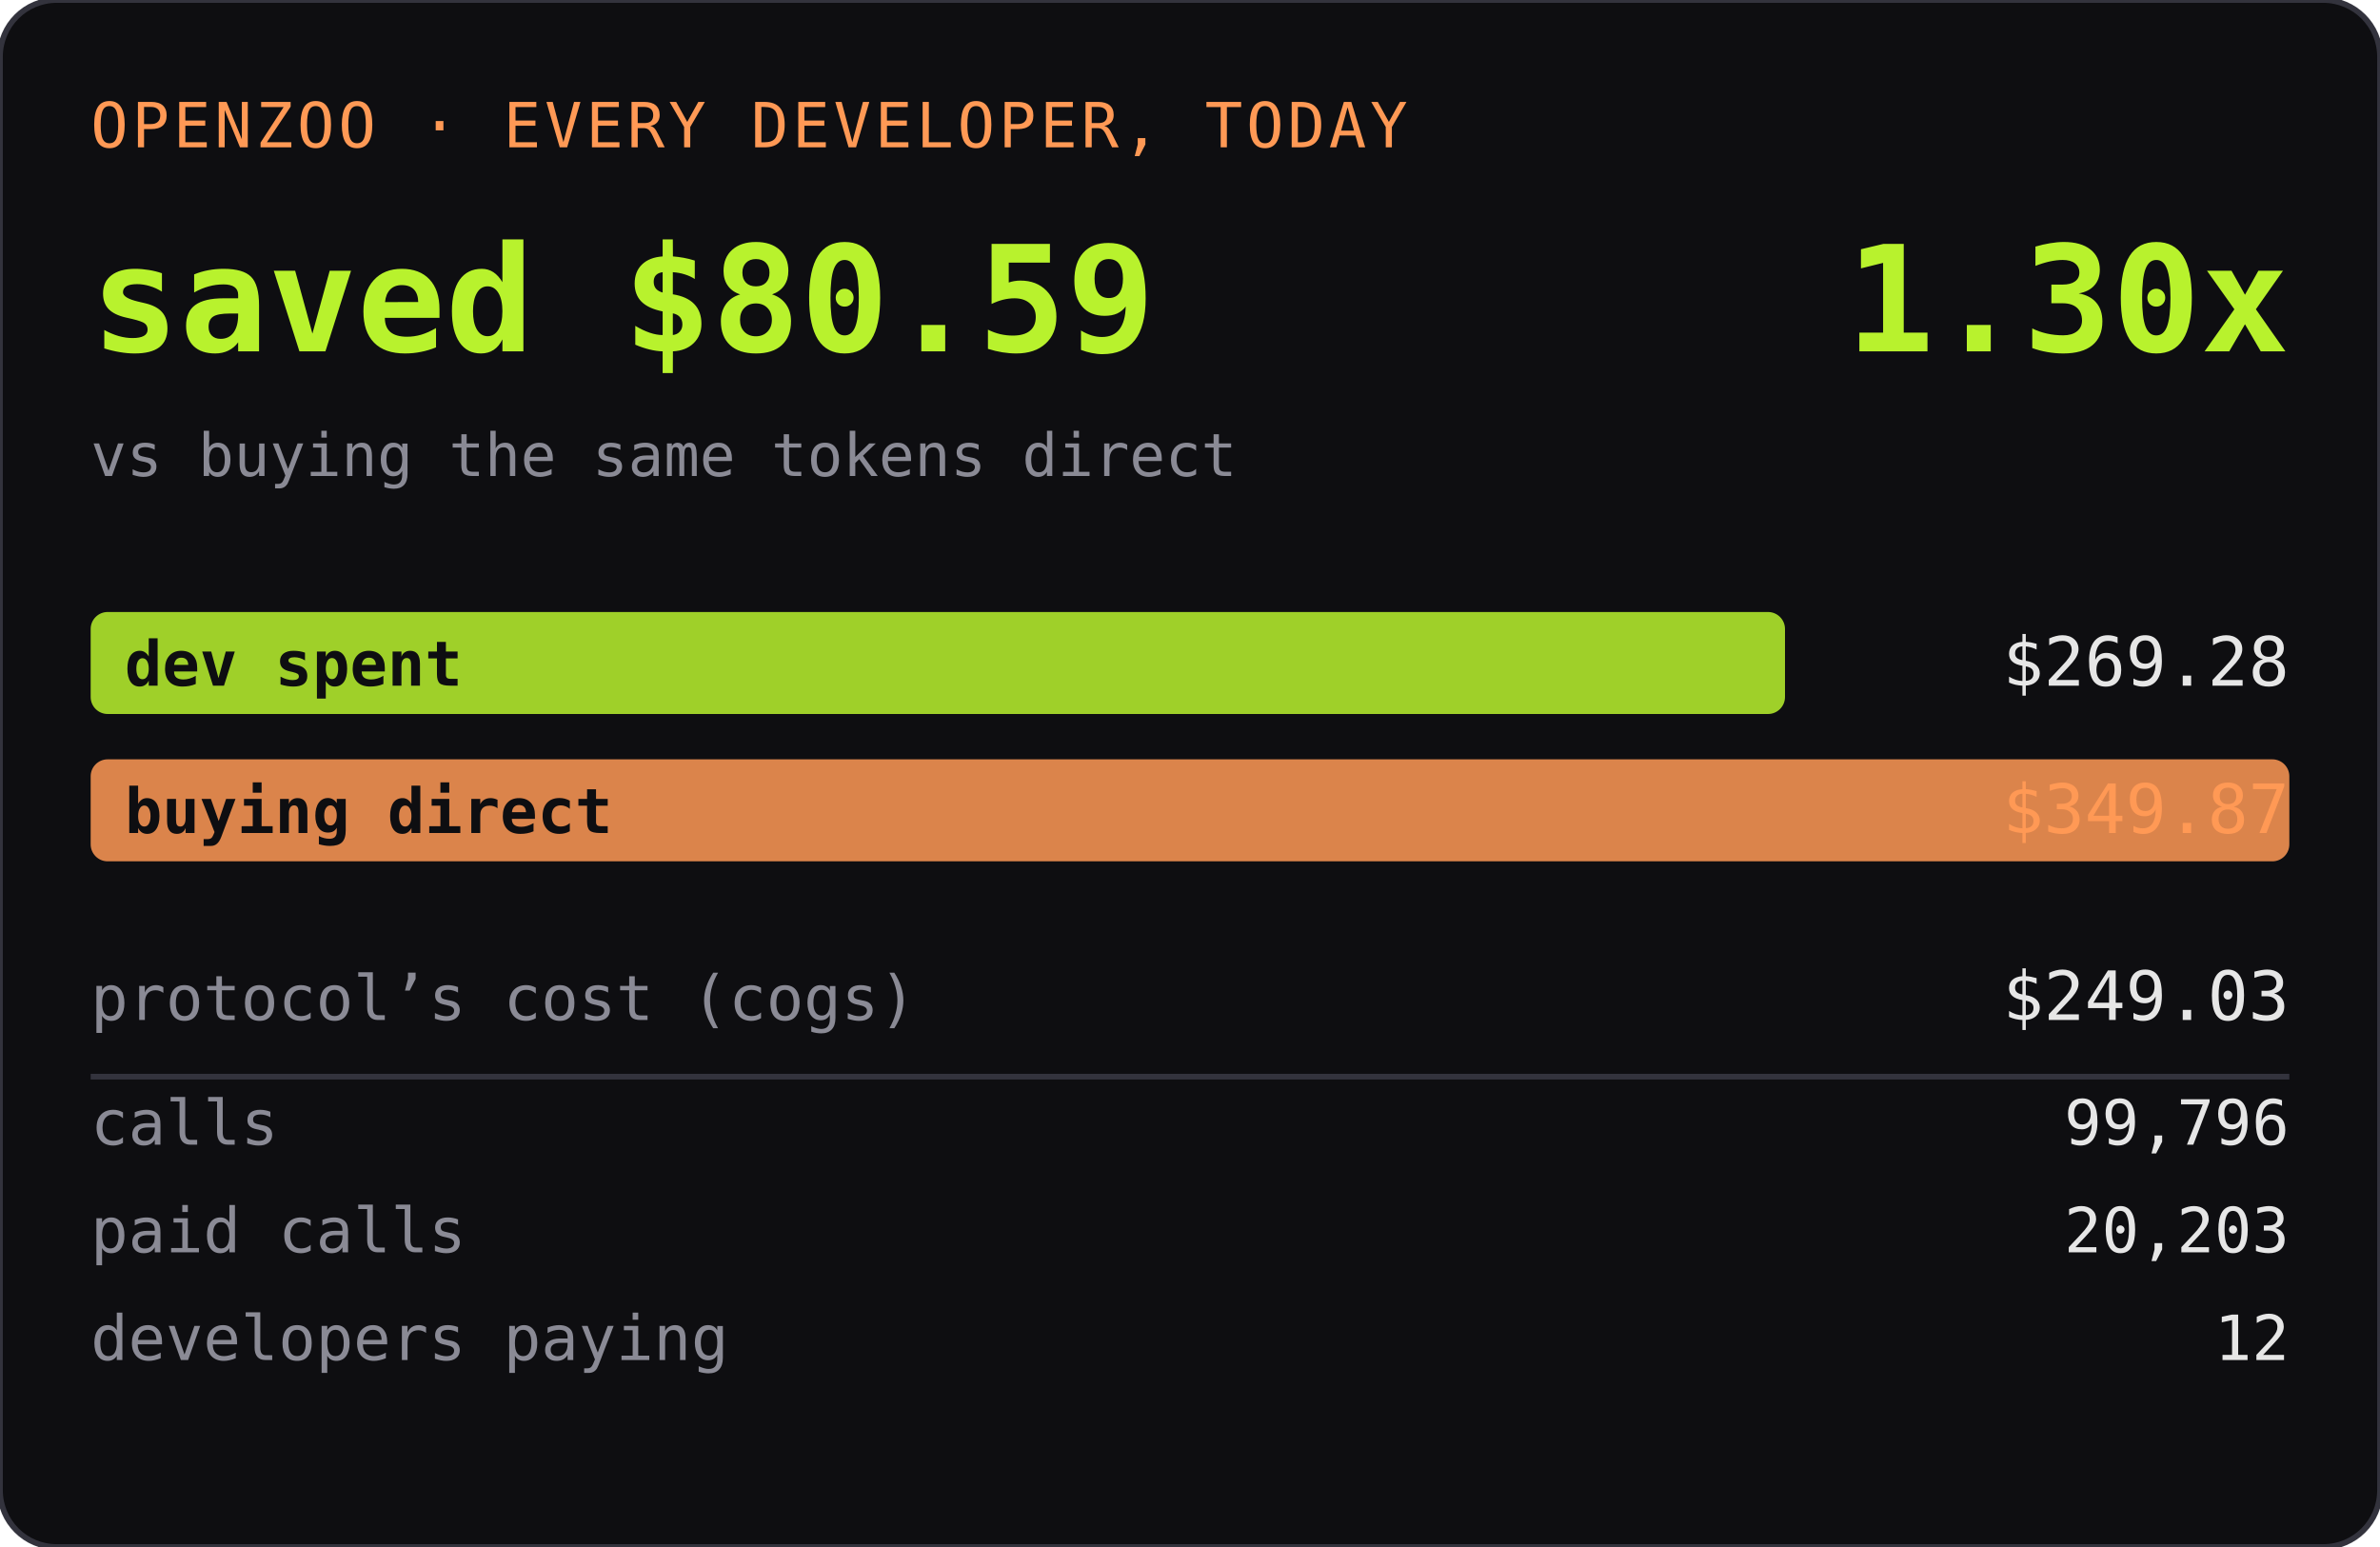
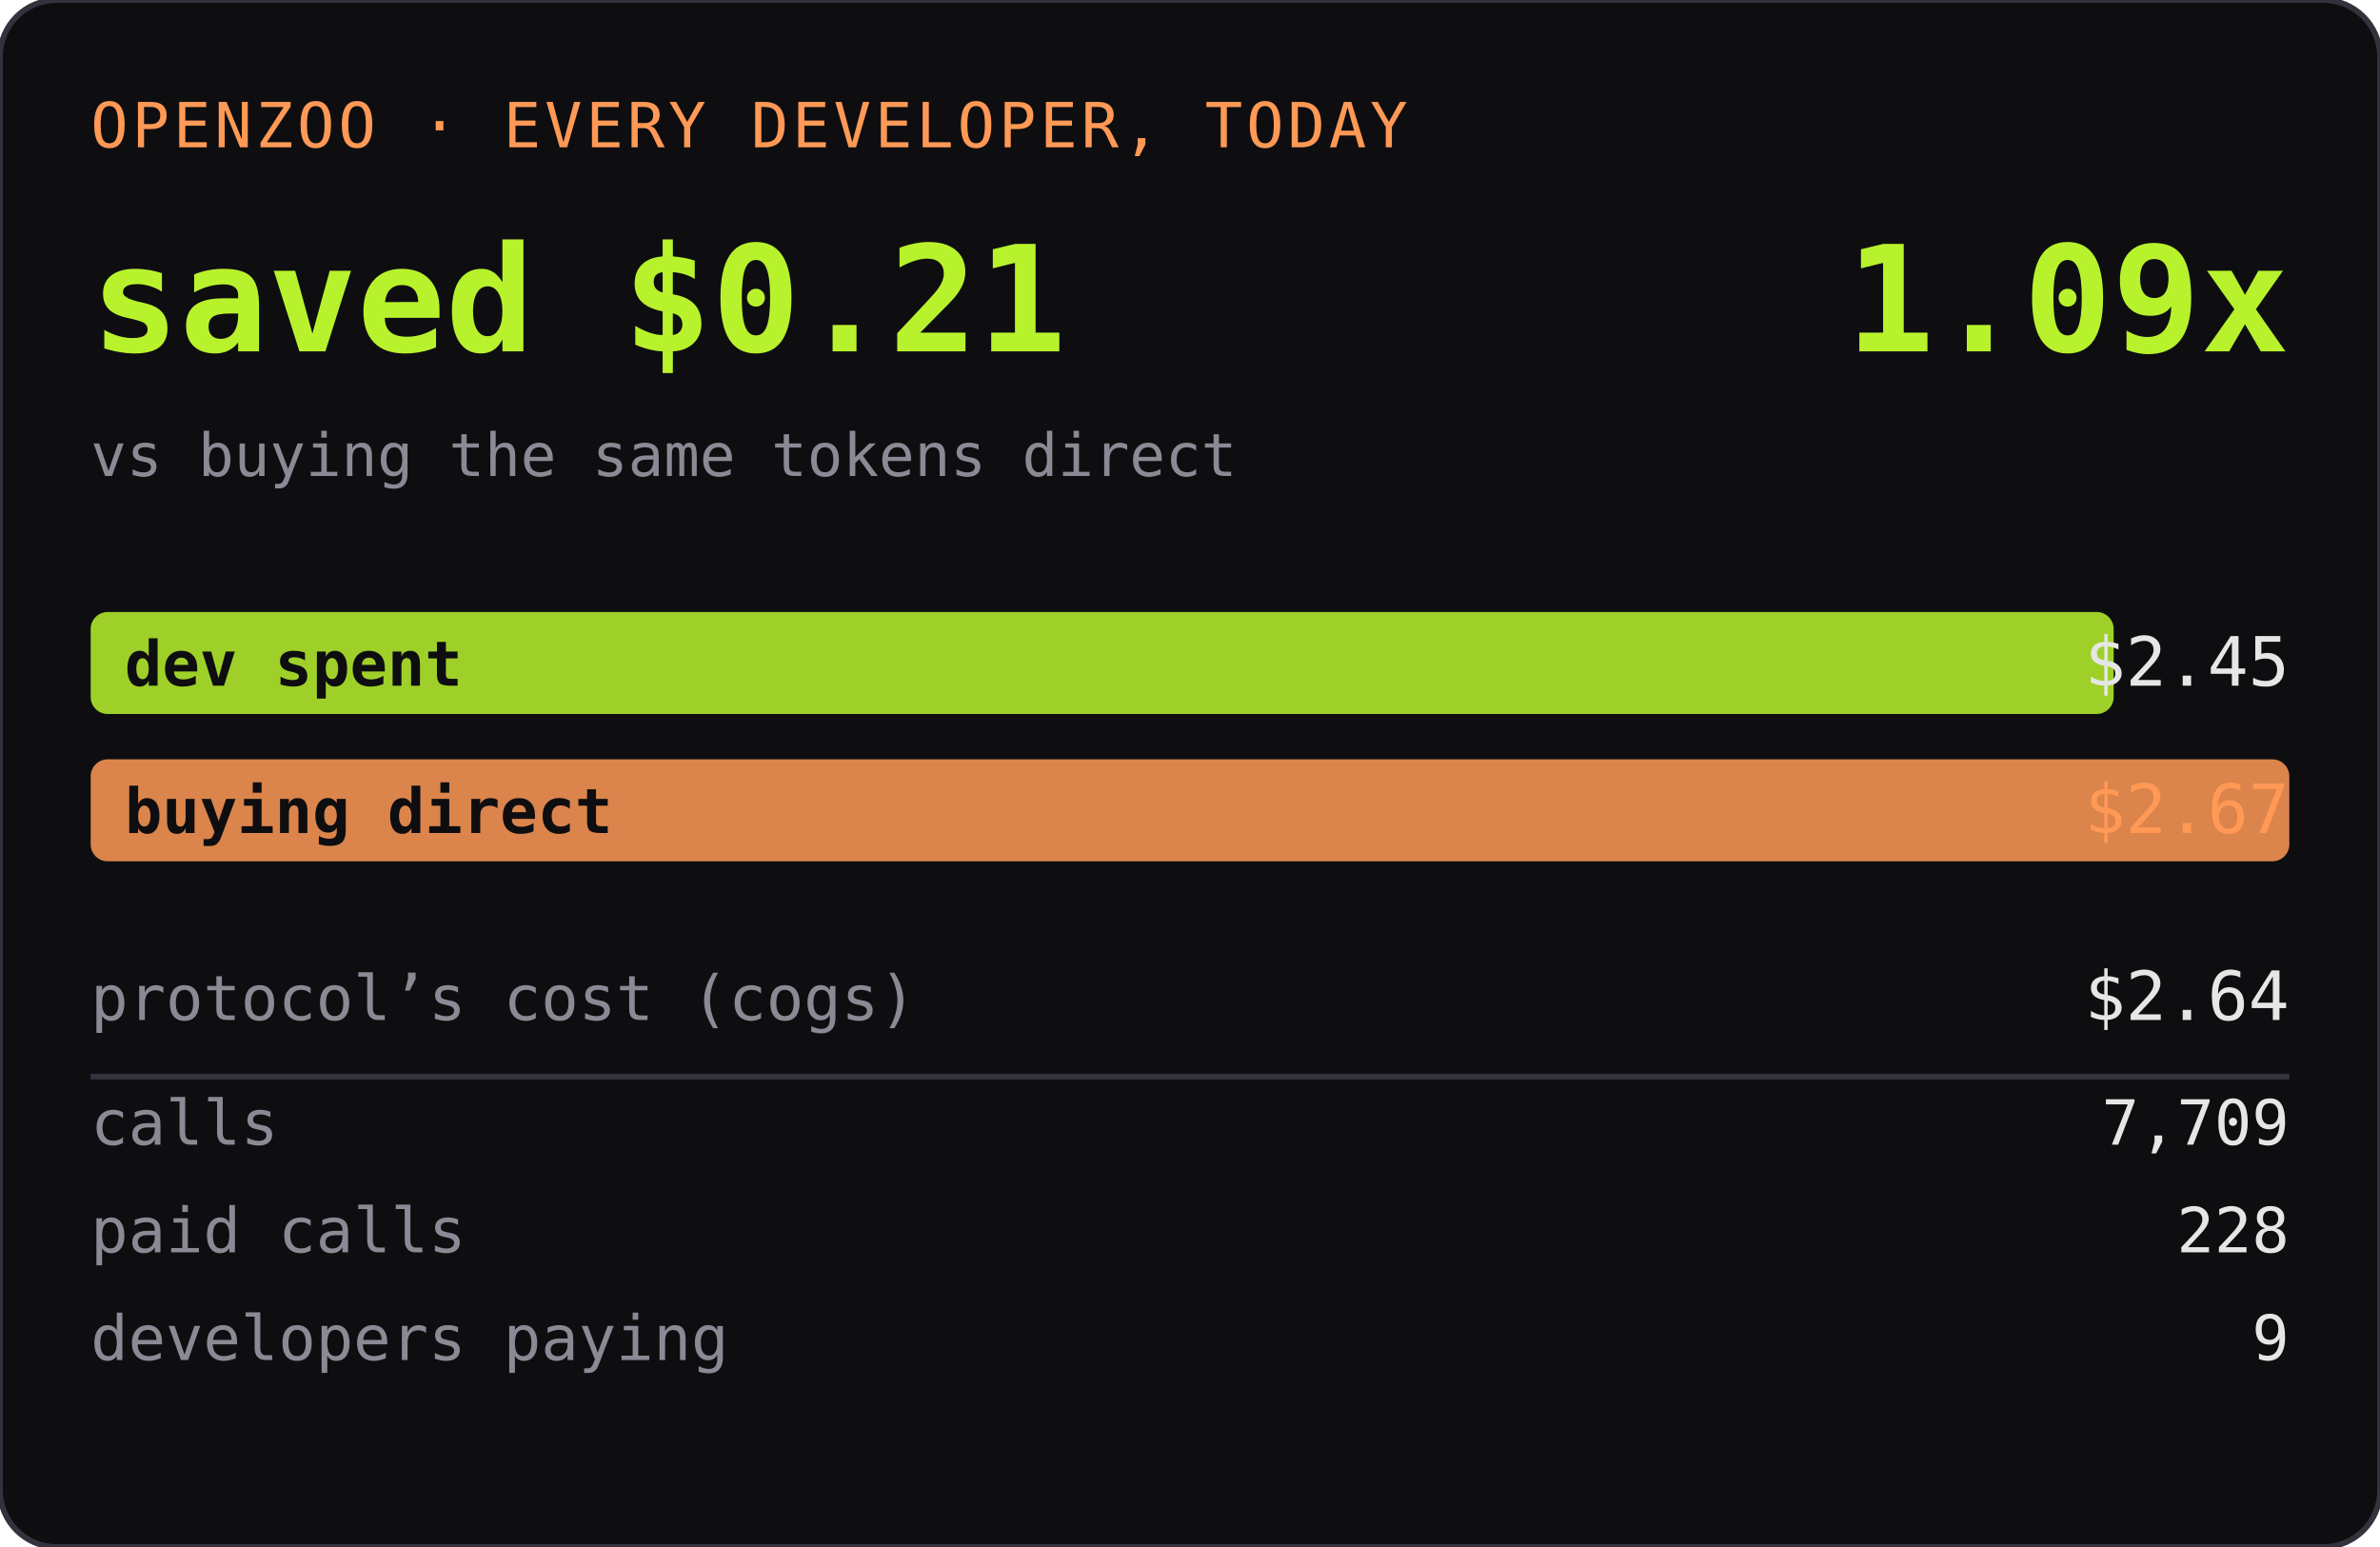
<svg xmlns="http://www.w3.org/2000/svg" width="420" height="273" role="img" aria-label="OPENZOO · EVERY DEVELOPER, TODAY">
  <rect width="420" height="273" rx="10" fill="#0e0e11" />
  <rect width="420" height="273" rx="10" fill="none" stroke="#33333d" />
  <text x="16" y="26" font-family="ui-monospace,SFMono-Regular,Menlo,monospace" font-size="11" fill="#ff9955" letter-spacing="0.06em">OPENZOO · EVERY DEVELOPER, TODAY</text>
-   <text x="16" y="62" font-family="ui-monospace,SFMono-Regular,Menlo,monospace" font-size="26" font-weight="600" fill="#b8f22d">saved $80.59</text>
-   <text x="404" y="62" text-anchor="end" font-family="ui-monospace,SFMono-Regular,Menlo,monospace" font-size="26" font-weight="600" fill="#b8f22d">1.30x</text>
+   <text x="16" y="62" font-family="ui-monospace,SFMono-Regular,Menlo,monospace" font-size="26" font-weight="600" fill="#b8f22d">saved $0.21</text>
+   <text x="404" y="62" text-anchor="end" font-family="ui-monospace,SFMono-Regular,Menlo,monospace" font-size="26" font-weight="600" fill="#b8f22d">1.09x</text>
  <text x="16" y="84" font-family="ui-monospace,SFMono-Regular,Menlo,monospace" font-size="10.5" fill="#8a8a95">vs buying the same tokens direct</text>
-   <rect x="16" y="108" width="299" height="18" rx="3" fill="#b8f22d" opacity="0.85" />
+   <rect x="16" y="108" width="357" height="18" rx="3" fill="#b8f22d" opacity="0.85" />
  <text x="22" y="121" font-family="ui-monospace,SFMono-Regular,Menlo,monospace" font-size="11" fill="#0e0e11" font-weight="600">dev spent</text>
-   <text x="404" y="121" text-anchor="end" font-family="ui-monospace,SFMono-Regular,Menlo,monospace" font-size="12" fill="#e6e6e6">$269.28</text>
+   <text x="404" y="121" text-anchor="end" font-family="ui-monospace,SFMono-Regular,Menlo,monospace" font-size="12" fill="#e6e6e6">$2.45</text>
  <rect x="16" y="134" width="388" height="18" rx="3" fill="#ff9955" opacity="0.85" />
  <text x="22" y="147" font-family="ui-monospace,SFMono-Regular,Menlo,monospace" font-size="11" fill="#0e0e11" font-weight="600">buying direct</text>
-   <text x="404" y="147" text-anchor="end" font-family="ui-monospace,SFMono-Regular,Menlo,monospace" font-size="12" fill="#ff9955">$349.87</text>
+   <text x="404" y="147" text-anchor="end" font-family="ui-monospace,SFMono-Regular,Menlo,monospace" font-size="12" fill="#ff9955">$2.67</text>
  <text x="16" y="180" font-family="ui-monospace,SFMono-Regular,Menlo,monospace" font-size="11" fill="#8a8a95">protocol’s cost (cogs)</text>
-   <text x="404" y="180" text-anchor="end" font-family="ui-monospace,SFMono-Regular,Menlo,monospace" font-size="12" fill="#e6e6e6">$249.03</text>
+   <text x="404" y="180" text-anchor="end" font-family="ui-monospace,SFMono-Regular,Menlo,monospace" font-size="12" fill="#e6e6e6">$2.64</text>
  <line x1="16" y1="190" x2="404" y2="190" stroke="#33333d" />
  <text x="16" y="202" font-family="ui-monospace,SFMono-Regular,Menlo,monospace" font-size="11" fill="#8a8a95">calls</text>
-   <text x="404" y="202" text-anchor="end" font-family="ui-monospace,SFMono-Regular,Menlo,monospace" font-size="11" fill="#e6e6e6">99,796</text>
+   <text x="404" y="202" text-anchor="end" font-family="ui-monospace,SFMono-Regular,Menlo,monospace" font-size="11" fill="#e6e6e6">7,709</text>
  <text x="16" y="221" font-family="ui-monospace,SFMono-Regular,Menlo,monospace" font-size="11" fill="#8a8a95">paid calls</text>
-   <text x="404" y="221" text-anchor="end" font-family="ui-monospace,SFMono-Regular,Menlo,monospace" font-size="11" fill="#e6e6e6">20,203</text>
+   <text x="404" y="221" text-anchor="end" font-family="ui-monospace,SFMono-Regular,Menlo,monospace" font-size="11" fill="#e6e6e6">228</text>
  <text x="16" y="240" font-family="ui-monospace,SFMono-Regular,Menlo,monospace" font-size="11" fill="#8a8a95">developers paying</text>
-   <text x="404" y="240" text-anchor="end" font-family="ui-monospace,SFMono-Regular,Menlo,monospace" font-size="11" fill="#e6e6e6">12</text>
+   <text x="404" y="240" text-anchor="end" font-family="ui-monospace,SFMono-Regular,Menlo,monospace" font-size="11" fill="#e6e6e6">9</text>
</svg>
